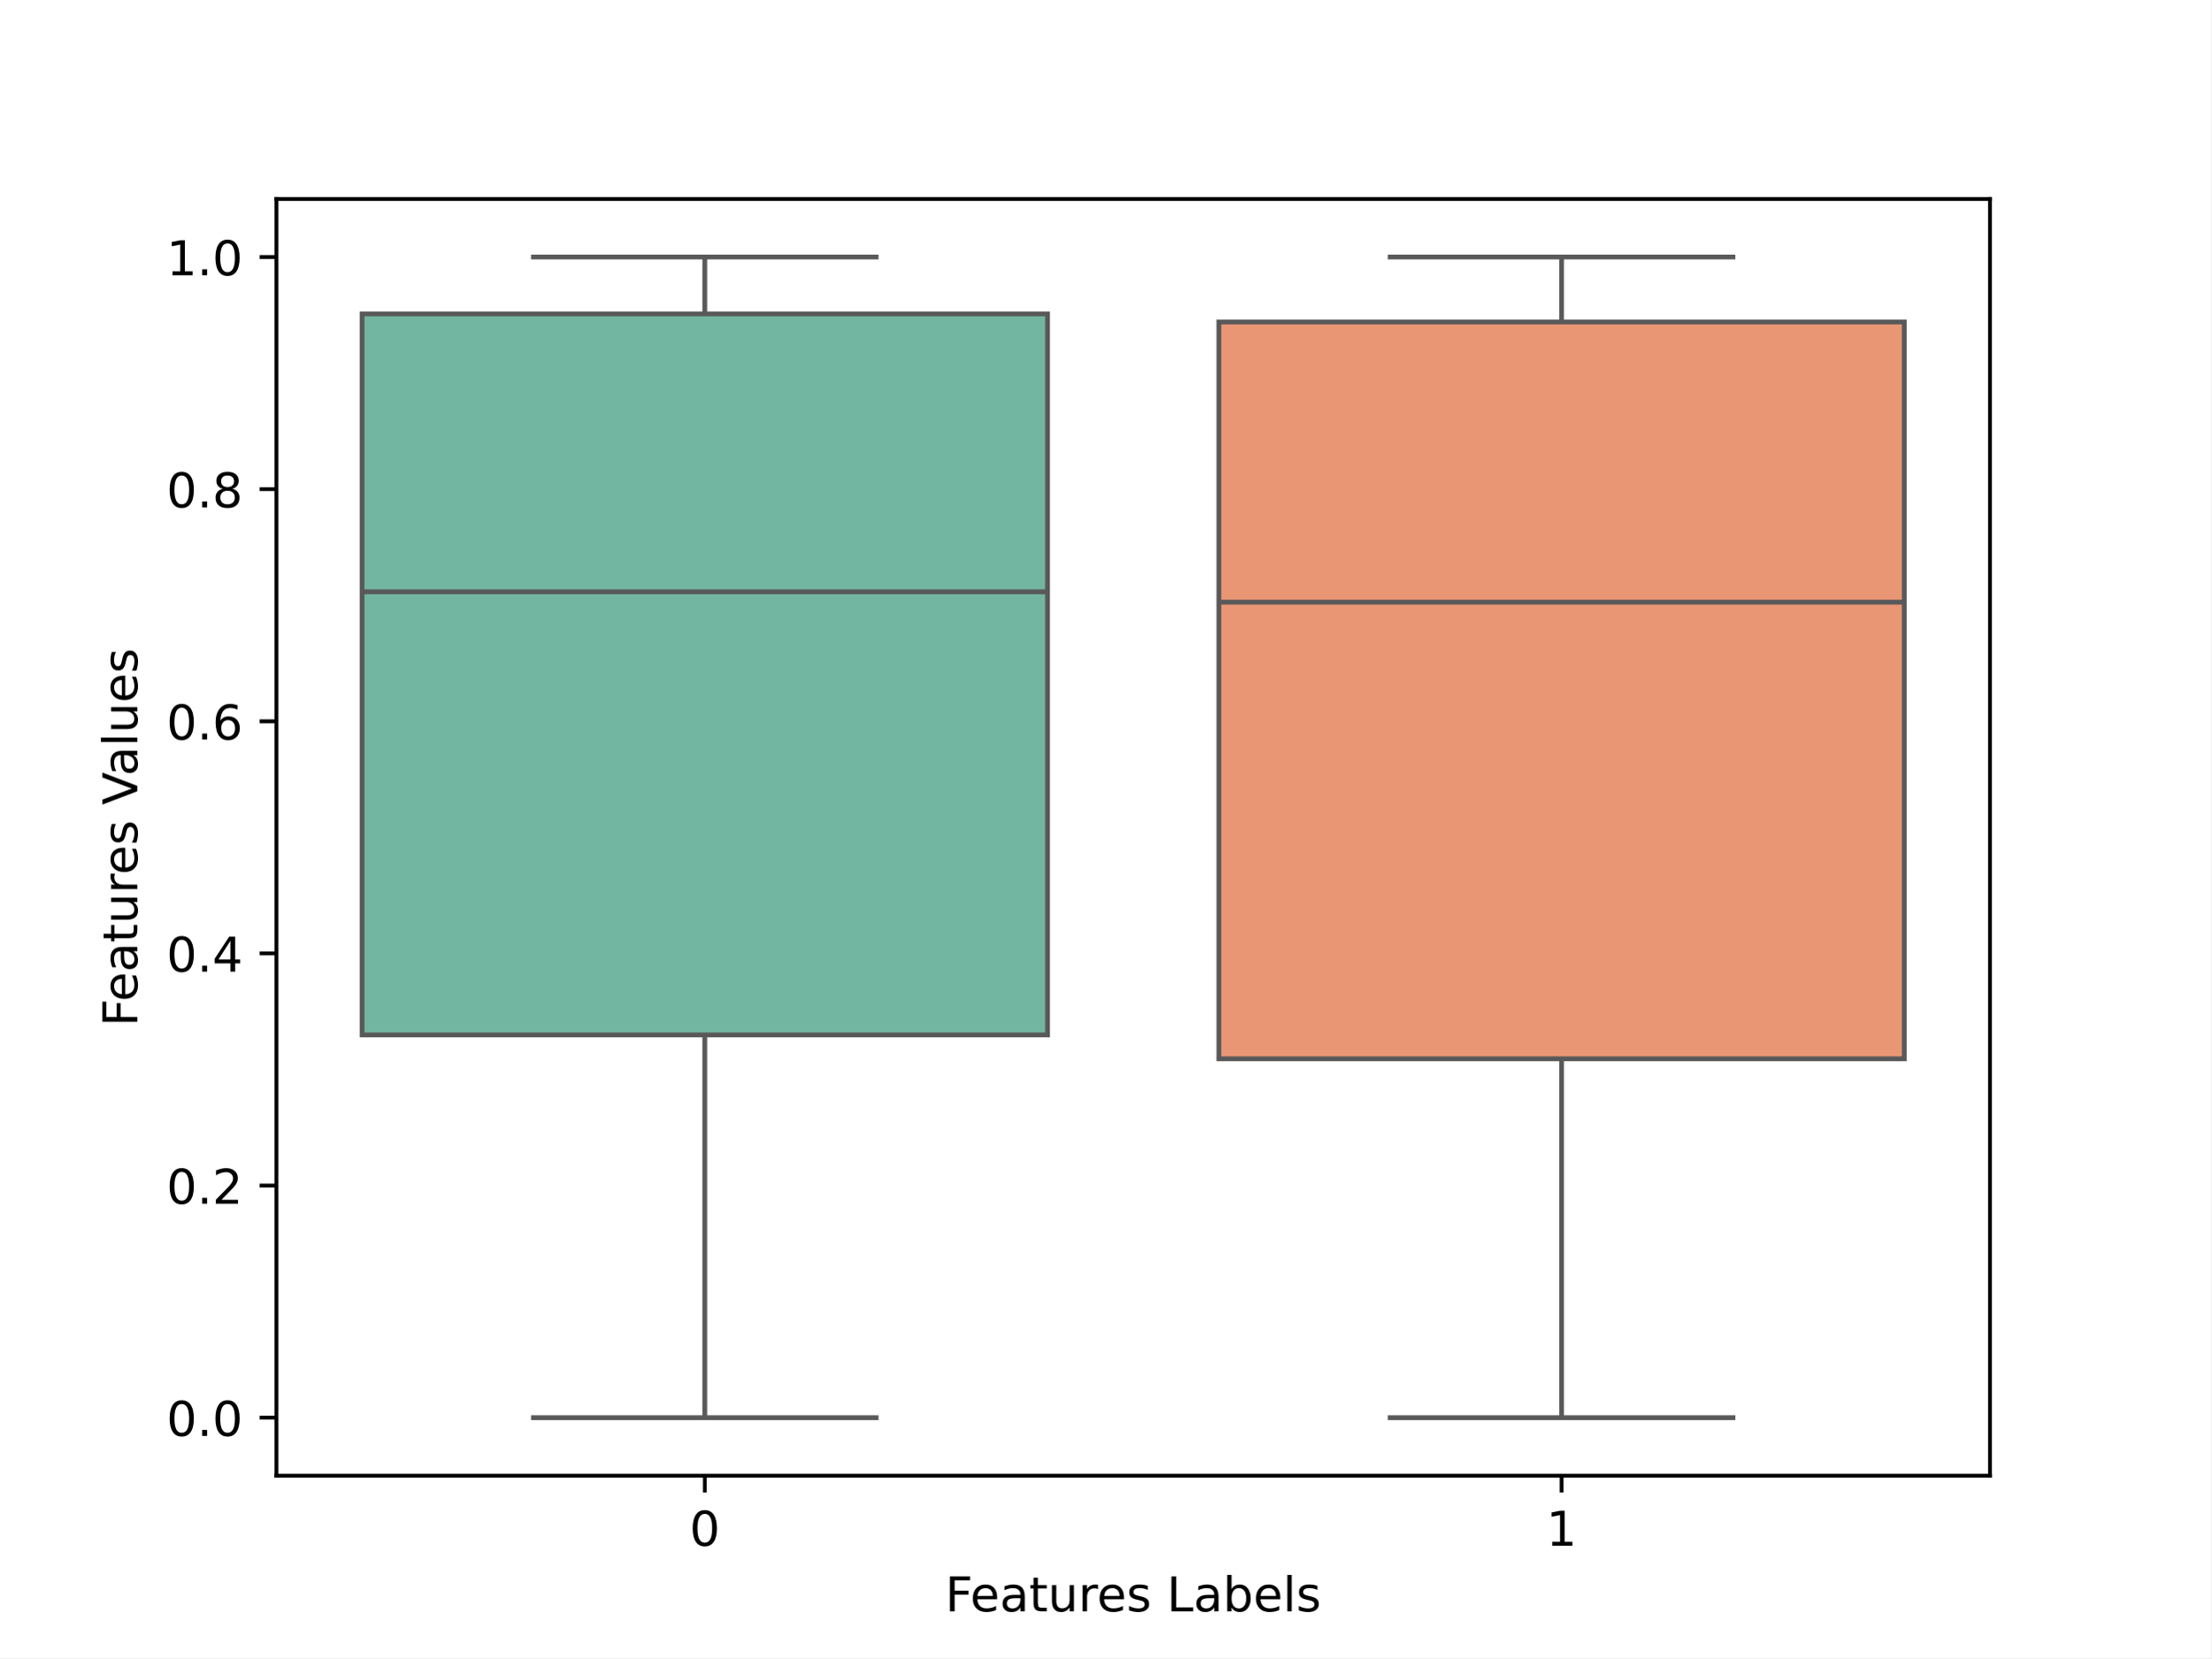
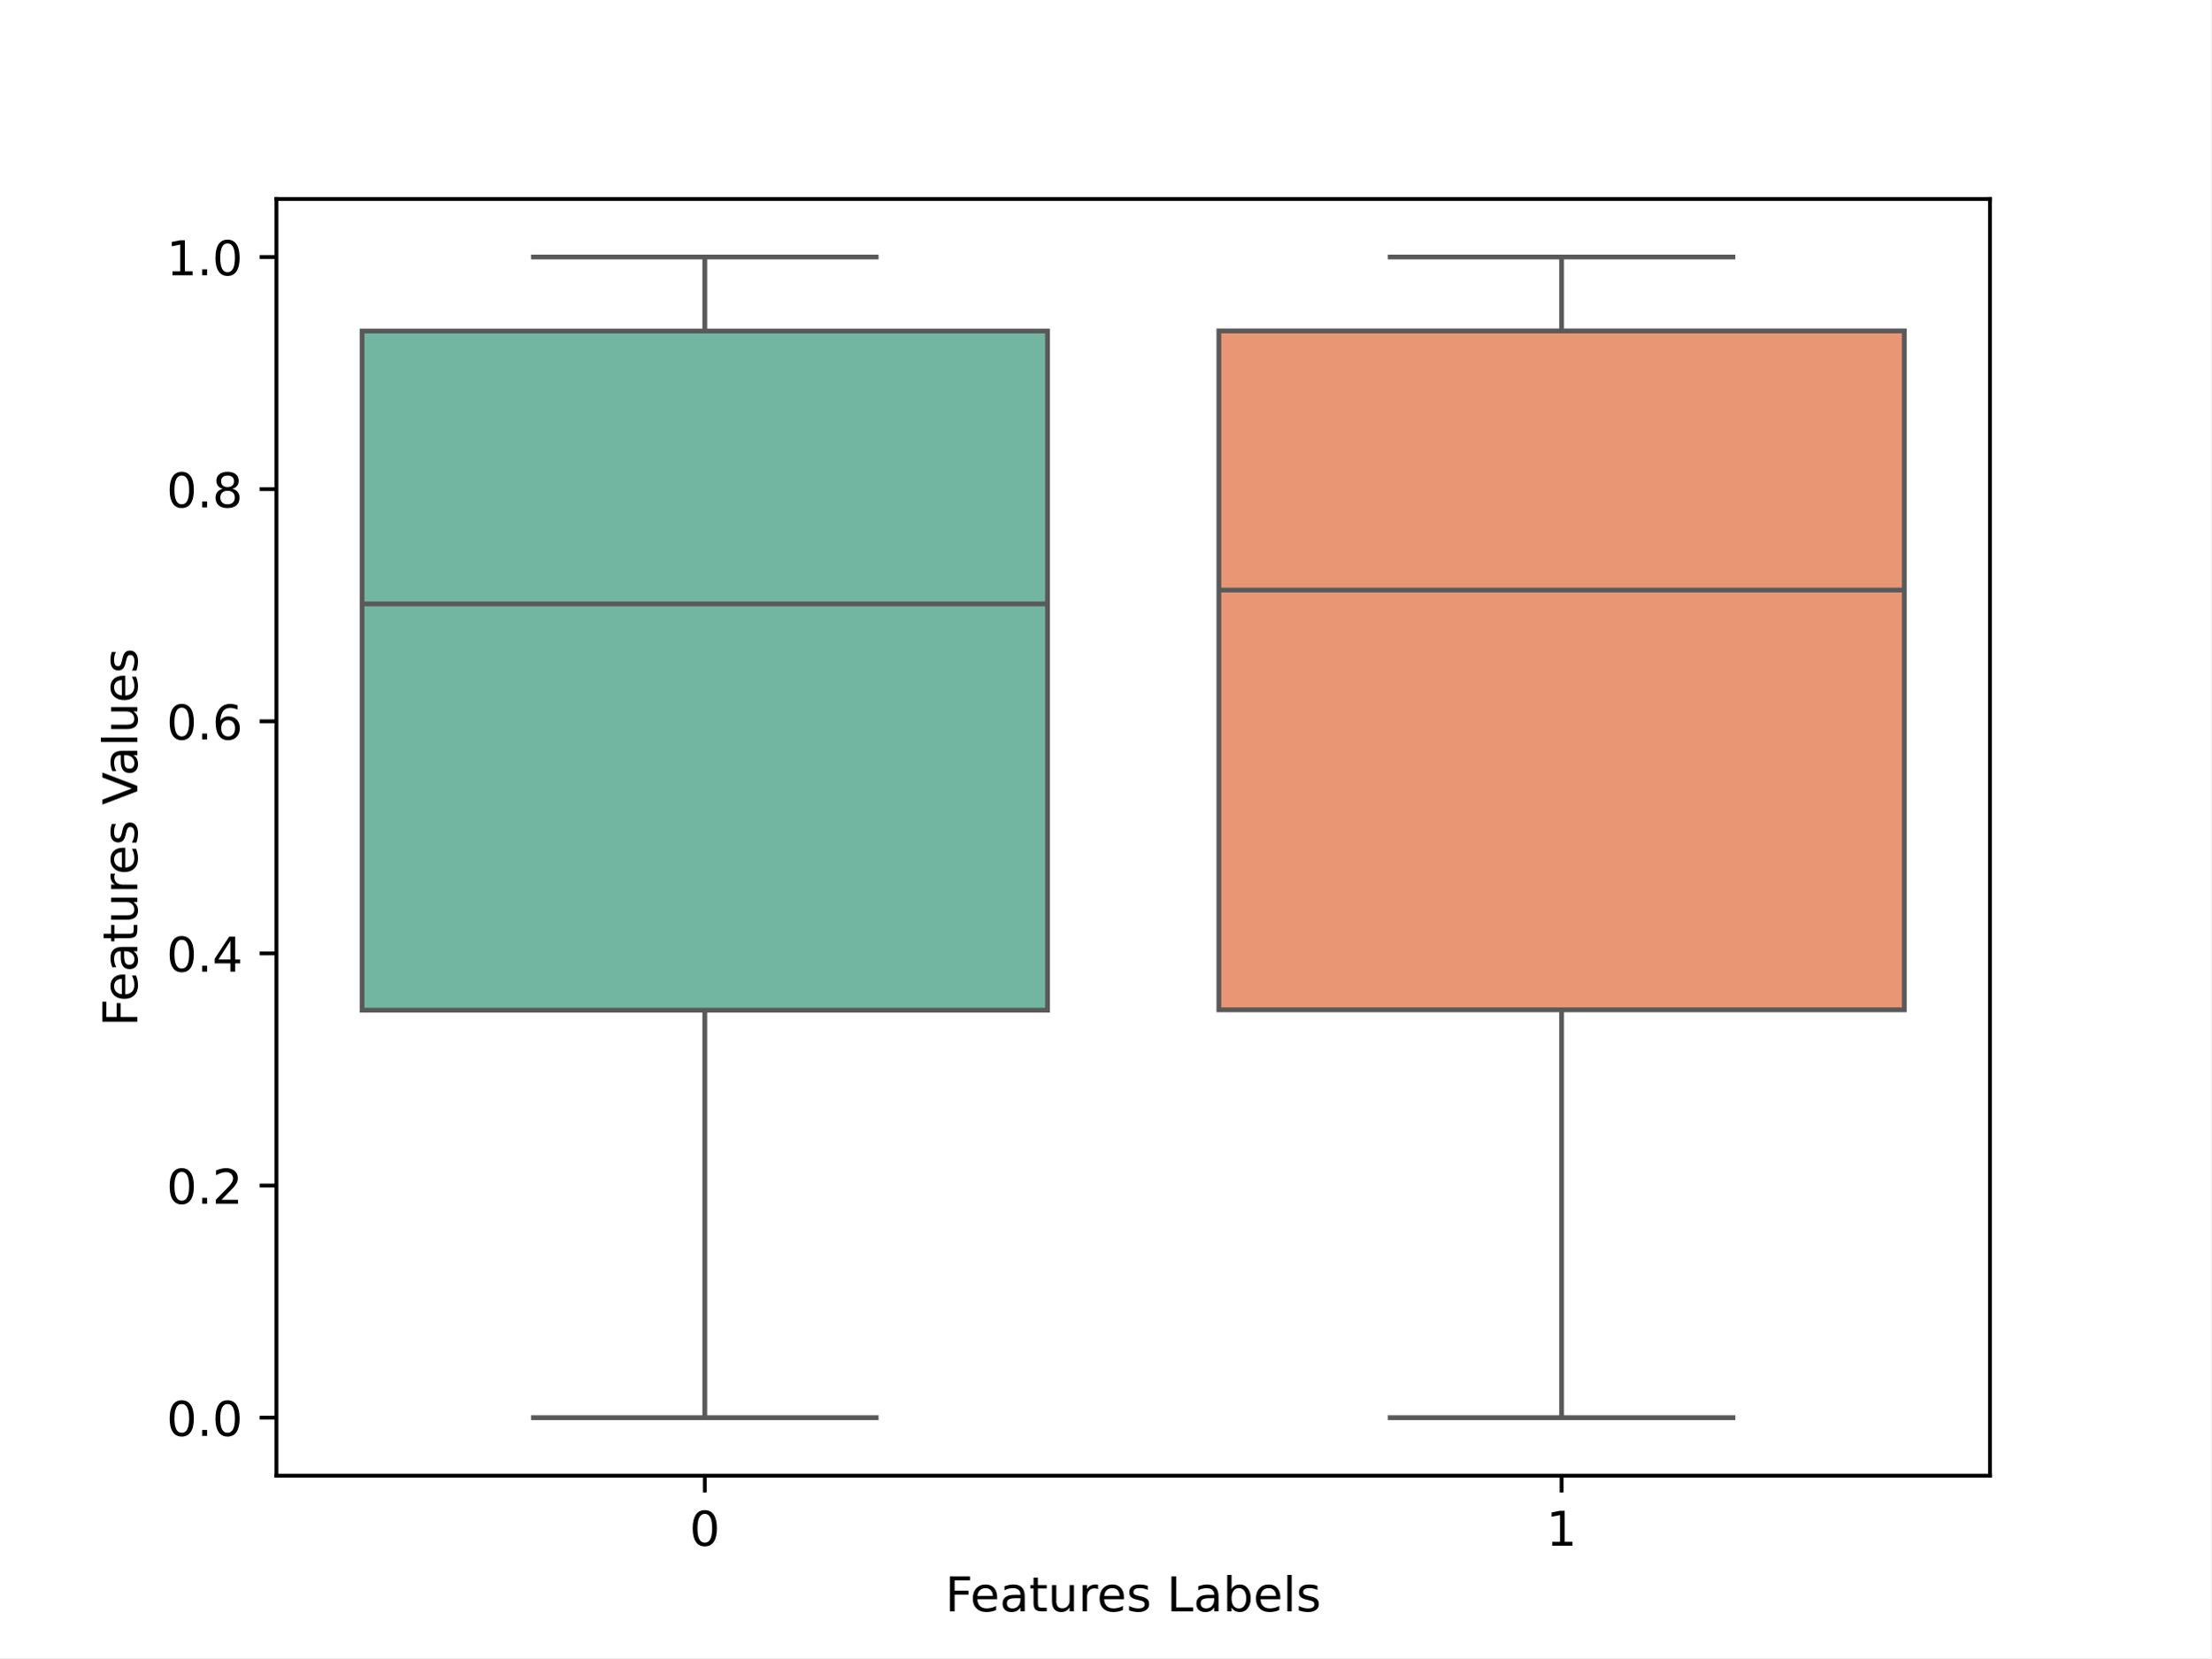
<svg xmlns="http://www.w3.org/2000/svg" xmlns:xlink="http://www.w3.org/1999/xlink" width="460.8pt" height="345.6pt" viewBox="0 0 460.8 345.6" version="1.1">
  <defs>
    <style type="text/css">*{stroke-linejoin: round; stroke-linecap: butt}</style>
  </defs>
  <g id="figure_1">
    <g id="patch_1">
      <path d="M 0 345.6  L 460.8 345.6  L 460.8 0  L 0 0  z " style="fill: #ffffff" />
    </g>
    <g id="axes_1">
      <g id="patch_2">
        <path d="M 57.6 307.584  L 414.72 307.584  L 414.72 41.472  L 57.6 41.472  z " style="fill: #ffffff" />
      </g>
      <g id="matplotlib.axis_1">
        <g id="xtick_1">
          <g id="line2d_1">
            <defs>
-               <path id="m00ea3e88bc" d="M 0 0  L 0 3.5  " style="stroke: #000000; stroke-width: 0.8" />
-             </defs>
-             <g>
-               <use xlink:href="#m00ea3e88bc" x="146.88" y="307.584" style="stroke: #000000; stroke-width: 0.8" />
+               <path id="m08b5318952" d="M 0 0  L 0 3.5  " style="stroke: #000000; stroke-width: 0.8" />
+             </defs>
+             <g>
+               <use xlink:href="#m08b5318952" x="146.88" y="307.584" style="stroke: #000000; stroke-width: 0.8" />
            </g>
          </g>
          <g id="text_1">
            <g transform="translate(143.6987 322.1824) scale(0.1 -0.1)">
              <defs>
                <path id="DejaVuSans-30" d="M 2034 4250  Q 1547 4250 1301 3770  Q 1056 3291 1056 2328  Q 1056 1369 1301 889  Q 1547 409 2034 409  Q 2525 409 2770 889  Q 3016 1369 3016 2328  Q 3016 3291 2770 3770  Q 2525 4250 2034 4250  z M 2034 4750  Q 2819 4750 3233 4129  Q 3647 3509 3647 2328  Q 3647 1150 3233 529  Q 2819 -91 2034 -91  Q 1250 -91 836 529  Q 422 1150 422 2328  Q 422 3509 836 4129  Q 1250 4750 2034 4750  z " transform="scale(0.015625)" />
              </defs>
              <use xlink:href="#DejaVuSans-30" />
            </g>
          </g>
        </g>
        <g id="xtick_2">
          <g id="line2d_2">
            <g>
-               <use xlink:href="#m00ea3e88bc" x="325.44" y="307.584" style="stroke: #000000; stroke-width: 0.8" />
+               <use xlink:href="#m08b5318952" x="325.44" y="307.584" style="stroke: #000000; stroke-width: 0.8" />
            </g>
          </g>
          <g id="text_2">
            <g transform="translate(322.2588 322.1824) scale(0.1 -0.1)">
              <defs>
                <path id="DejaVuSans-31" d="M 794 531  L 1825 531  L 1825 4091  L 703 3866  L 703 4441  L 1819 4666  L 2450 4666  L 2450 531  L 3481 531  L 3481 0  L 794 0  L 794 531  z " transform="scale(0.015625)" />
              </defs>
              <use xlink:href="#DejaVuSans-31" />
            </g>
          </g>
        </g>
        <g id="text_3">
          <g transform="translate(196.9819 335.8606) scale(0.1 -0.1)">
            <defs>
              <path id="DejaVuSans-46" d="M 628 4666  L 3309 4666  L 3309 4134  L 1259 4134  L 1259 2759  L 3109 2759  L 3109 2228  L 1259 2228  L 1259 0  L 628 0  L 628 4666  z " transform="scale(0.015625)" />
              <path id="DejaVuSans-65" d="M 3597 1894  L 3597 1613  L 953 1613  Q 991 1019 1311 708  Q 1631 397 2203 397  Q 2534 397 2845 478  Q 3156 559 3463 722  L 3463 178  Q 3153 47 2828 -22  Q 2503 -91 2169 -91  Q 1331 -91 842 396  Q 353 884 353 1716  Q 353 2575 817 3079  Q 1281 3584 2069 3584  Q 2775 3584 3186 3129  Q 3597 2675 3597 1894  z M 3022 2063  Q 3016 2534 2758 2815  Q 2500 3097 2075 3097  Q 1594 3097 1305 2825  Q 1016 2553 972 2059  L 3022 2063  z " transform="scale(0.015625)" />
              <path id="DejaVuSans-61" d="M 2194 1759  Q 1497 1759 1228 1600  Q 959 1441 959 1056  Q 959 750 1161 570  Q 1363 391 1709 391  Q 2188 391 2477 730  Q 2766 1069 2766 1631  L 2766 1759  L 2194 1759  z M 3341 1997  L 3341 0  L 2766 0  L 2766 531  Q 2569 213 2275 61  Q 1981 -91 1556 -91  Q 1019 -91 701 211  Q 384 513 384 1019  Q 384 1609 779 1909  Q 1175 2209 1959 2209  L 2766 2209  L 2766 2266  Q 2766 2663 2505 2880  Q 2244 3097 1772 3097  Q 1472 3097 1187 3025  Q 903 2953 641 2809  L 641 3341  Q 956 3463 1253 3523  Q 1550 3584 1831 3584  Q 2591 3584 2966 3190  Q 3341 2797 3341 1997  z " transform="scale(0.015625)" />
              <path id="DejaVuSans-74" d="M 1172 4494  L 1172 3500  L 2356 3500  L 2356 3053  L 1172 3053  L 1172 1153  Q 1172 725 1289 603  Q 1406 481 1766 481  L 2356 481  L 2356 0  L 1766 0  Q 1100 0 847 248  Q 594 497 594 1153  L 594 3053  L 172 3053  L 172 3500  L 594 3500  L 594 4494  L 1172 4494  z " transform="scale(0.015625)" />
              <path id="DejaVuSans-75" d="M 544 1381  L 544 3500  L 1119 3500  L 1119 1403  Q 1119 906 1312 657  Q 1506 409 1894 409  Q 2359 409 2629 706  Q 2900 1003 2900 1516  L 2900 3500  L 3475 3500  L 3475 0  L 2900 0  L 2900 538  Q 2691 219 2414 64  Q 2138 -91 1772 -91  Q 1169 -91 856 284  Q 544 659 544 1381  z M 1991 3584  L 1991 3584  z " transform="scale(0.015625)" />
              <path id="DejaVuSans-72" d="M 2631 2963  Q 2534 3019 2420 3045  Q 2306 3072 2169 3072  Q 1681 3072 1420 2755  Q 1159 2438 1159 1844  L 1159 0  L 581 0  L 581 3500  L 1159 3500  L 1159 2956  Q 1341 3275 1631 3429  Q 1922 3584 2338 3584  Q 2397 3584 2469 3576  Q 2541 3569 2628 3553  L 2631 2963  z " transform="scale(0.015625)" />
              <path id="DejaVuSans-73" d="M 2834 3397  L 2834 2853  Q 2591 2978 2328 3040  Q 2066 3103 1784 3103  Q 1356 3103 1142 2972  Q 928 2841 928 2578  Q 928 2378 1081 2264  Q 1234 2150 1697 2047  L 1894 2003  Q 2506 1872 2764 1633  Q 3022 1394 3022 966  Q 3022 478 2636 193  Q 2250 -91 1575 -91  Q 1294 -91 989 -36  Q 684 19 347 128  L 347 722  Q 666 556 975 473  Q 1284 391 1588 391  Q 1994 391 2212 530  Q 2431 669 2431 922  Q 2431 1156 2273 1281  Q 2116 1406 1581 1522  L 1381 1569  Q 847 1681 609 1914  Q 372 2147 372 2553  Q 372 3047 722 3315  Q 1072 3584 1716 3584  Q 2034 3584 2315 3537  Q 2597 3491 2834 3397  z " transform="scale(0.015625)" />
              <path id="DejaVuSans-20" transform="scale(0.015625)" />
              <path id="DejaVuSans-4c" d="M 628 4666  L 1259 4666  L 1259 531  L 3531 531  L 3531 0  L 628 0  L 628 4666  z " transform="scale(0.015625)" />
              <path id="DejaVuSans-62" d="M 3116 1747  Q 3116 2381 2855 2742  Q 2594 3103 2138 3103  Q 1681 3103 1420 2742  Q 1159 2381 1159 1747  Q 1159 1113 1420 752  Q 1681 391 2138 391  Q 2594 391 2855 752  Q 3116 1113 3116 1747  z M 1159 2969  Q 1341 3281 1617 3432  Q 1894 3584 2278 3584  Q 2916 3584 3314 3078  Q 3713 2572 3713 1747  Q 3713 922 3314 415  Q 2916 -91 2278 -91  Q 1894 -91 1617 61  Q 1341 213 1159 525  L 1159 0  L 581 0  L 581 4863  L 1159 4863  L 1159 2969  z " transform="scale(0.015625)" />
              <path id="DejaVuSans-6c" d="M 603 4863  L 1178 4863  L 1178 0  L 603 0  L 603 4863  z " transform="scale(0.015625)" />
            </defs>
            <use xlink:href="#DejaVuSans-46" />
            <use xlink:href="#DejaVuSans-65" x="52.02" />
            <use xlink:href="#DejaVuSans-61" x="113.543" />
            <use xlink:href="#DejaVuSans-74" x="174.822" />
            <use xlink:href="#DejaVuSans-75" x="214.031" />
            <use xlink:href="#DejaVuSans-72" x="277.41" />
            <use xlink:href="#DejaVuSans-65" x="316.273" />
            <use xlink:href="#DejaVuSans-73" x="377.797" />
            <use xlink:href="#DejaVuSans-20" x="429.896" />
            <use xlink:href="#DejaVuSans-4c" x="461.684" />
            <use xlink:href="#DejaVuSans-61" x="517.396" />
            <use xlink:href="#DejaVuSans-62" x="578.676" />
            <use xlink:href="#DejaVuSans-65" x="642.152" />
            <use xlink:href="#DejaVuSans-6c" x="703.676" />
            <use xlink:href="#DejaVuSans-73" x="731.459" />
          </g>
        </g>
      </g>
      <g id="matplotlib.axis_2">
        <g id="ytick_1">
          <g id="line2d_3">
            <defs>
-               <path id="ma7f6bff7fd" d="M 0 0  L -3.5 0  " style="stroke: #000000; stroke-width: 0.8" />
-             </defs>
-             <g>
-               <use xlink:href="#ma7f6bff7fd" x="57.6" y="295.488" style="stroke: #000000; stroke-width: 0.8" />
+               <path id="med53a41951" d="M 0 0  L -3.5 0  " style="stroke: #000000; stroke-width: 0.8" />
+             </defs>
+             <g>
+               <use xlink:href="#med53a41951" x="57.6" y="295.488" style="stroke: #000000; stroke-width: 0.8" />
            </g>
          </g>
          <g id="text_4">
            <g transform="translate(34.69687 299.2872) scale(0.1 -0.1)">
              <defs>
                <path id="DejaVuSans-2e" d="M 684 794  L 1344 794  L 1344 0  L 684 0  L 684 794  z " transform="scale(0.015625)" />
              </defs>
              <use xlink:href="#DejaVuSans-30" />
              <use xlink:href="#DejaVuSans-2e" x="63.623" />
              <use xlink:href="#DejaVuSans-30" x="95.41" />
            </g>
          </g>
        </g>
        <g id="ytick_2">
          <g id="line2d_4">
            <g>
-               <use xlink:href="#ma7f6bff7fd" x="57.6" y="247.104" style="stroke: #000000; stroke-width: 0.8" />
+               <use xlink:href="#med53a41951" x="57.6" y="247.104" style="stroke: #000000; stroke-width: 0.8" />
            </g>
          </g>
          <g id="text_5">
            <g transform="translate(34.69687 250.9032) scale(0.1 -0.1)">
              <defs>
                <path id="DejaVuSans-32" d="M 1228 531  L 3431 531  L 3431 0  L 469 0  L 469 531  Q 828 903 1448 1529  Q 2069 2156 2228 2338  Q 2531 2678 2651 2914  Q 2772 3150 2772 3378  Q 2772 3750 2511 3984  Q 2250 4219 1831 4219  Q 1534 4219 1204 4116  Q 875 4013 500 3803  L 500 4441  Q 881 4594 1212 4672  Q 1544 4750 1819 4750  Q 2544 4750 2975 4387  Q 3406 4025 3406 3419  Q 3406 3131 3298 2873  Q 3191 2616 2906 2266  Q 2828 2175 2409 1742  Q 1991 1309 1228 531  z " transform="scale(0.015625)" />
              </defs>
              <use xlink:href="#DejaVuSans-30" />
              <use xlink:href="#DejaVuSans-2e" x="63.623" />
              <use xlink:href="#DejaVuSans-32" x="95.41" />
            </g>
          </g>
        </g>
        <g id="ytick_3">
          <g id="line2d_5">
            <g>
-               <use xlink:href="#ma7f6bff7fd" x="57.6" y="198.72" style="stroke: #000000; stroke-width: 0.8" />
+               <use xlink:href="#med53a41951" x="57.6" y="198.72" style="stroke: #000000; stroke-width: 0.8" />
            </g>
          </g>
          <g id="text_6">
            <g transform="translate(34.69687 202.5192) scale(0.1 -0.1)">
              <defs>
                <path id="DejaVuSans-34" d="M 2419 4116  L 825 1625  L 2419 1625  L 2419 4116  z M 2253 4666  L 3047 4666  L 3047 1625  L 3713 1625  L 3713 1100  L 3047 1100  L 3047 0  L 2419 0  L 2419 1100  L 313 1100  L 313 1709  L 2253 4666  z " transform="scale(0.015625)" />
              </defs>
              <use xlink:href="#DejaVuSans-30" />
              <use xlink:href="#DejaVuSans-2e" x="63.623" />
              <use xlink:href="#DejaVuSans-34" x="95.41" />
            </g>
          </g>
        </g>
        <g id="ytick_4">
          <g id="line2d_6">
            <g>
-               <use xlink:href="#ma7f6bff7fd" x="57.6" y="150.336" style="stroke: #000000; stroke-width: 0.8" />
+               <use xlink:href="#med53a41951" x="57.6" y="150.336" style="stroke: #000000; stroke-width: 0.8" />
            </g>
          </g>
          <g id="text_7">
            <g transform="translate(34.69687 154.1352) scale(0.1 -0.1)">
              <defs>
                <path id="DejaVuSans-36" d="M 2113 2584  Q 1688 2584 1439 2293  Q 1191 2003 1191 1497  Q 1191 994 1439 701  Q 1688 409 2113 409  Q 2538 409 2786 701  Q 3034 994 3034 1497  Q 3034 2003 2786 2293  Q 2538 2584 2113 2584  z M 3366 4563  L 3366 3988  Q 3128 4100 2886 4159  Q 2644 4219 2406 4219  Q 1781 4219 1451 3797  Q 1122 3375 1075 2522  Q 1259 2794 1537 2939  Q 1816 3084 2150 3084  Q 2853 3084 3261 2657  Q 3669 2231 3669 1497  Q 3669 778 3244 343  Q 2819 -91 2113 -91  Q 1303 -91 875 529  Q 447 1150 447 2328  Q 447 3434 972 4092  Q 1497 4750 2381 4750  Q 2619 4750 2861 4703  Q 3103 4656 3366 4563  z " transform="scale(0.015625)" />
              </defs>
              <use xlink:href="#DejaVuSans-30" />
              <use xlink:href="#DejaVuSans-2e" x="63.623" />
              <use xlink:href="#DejaVuSans-36" x="95.41" />
            </g>
          </g>
        </g>
        <g id="ytick_5">
          <g id="line2d_7">
            <g>
-               <use xlink:href="#ma7f6bff7fd" x="57.6" y="101.952" style="stroke: #000000; stroke-width: 0.8" />
+               <use xlink:href="#med53a41951" x="57.6" y="101.952" style="stroke: #000000; stroke-width: 0.8" />
            </g>
          </g>
          <g id="text_8">
            <g transform="translate(34.69687 105.7512) scale(0.1 -0.1)">
              <defs>
                <path id="DejaVuSans-38" d="M 2034 2216  Q 1584 2216 1326 1975  Q 1069 1734 1069 1313  Q 1069 891 1326 650  Q 1584 409 2034 409  Q 2484 409 2743 651  Q 3003 894 3003 1313  Q 3003 1734 2745 1975  Q 2488 2216 2034 2216  z M 1403 2484  Q 997 2584 770 2862  Q 544 3141 544 3541  Q 544 4100 942 4425  Q 1341 4750 2034 4750  Q 2731 4750 3128 4425  Q 3525 4100 3525 3541  Q 3525 3141 3298 2862  Q 3072 2584 2669 2484  Q 3125 2378 3379 2068  Q 3634 1759 3634 1313  Q 3634 634 3220 271  Q 2806 -91 2034 -91  Q 1263 -91 848 271  Q 434 634 434 1313  Q 434 1759 690 2068  Q 947 2378 1403 2484  z M 1172 3481  Q 1172 3119 1398 2916  Q 1625 2713 2034 2713  Q 2441 2713 2670 2916  Q 2900 3119 2900 3481  Q 2900 3844 2670 4047  Q 2441 4250 2034 4250  Q 1625 4250 1398 4047  Q 1172 3844 1172 3481  z " transform="scale(0.015625)" />
              </defs>
              <use xlink:href="#DejaVuSans-30" />
              <use xlink:href="#DejaVuSans-2e" x="63.623" />
              <use xlink:href="#DejaVuSans-38" x="95.41" />
            </g>
          </g>
        </g>
        <g id="ytick_6">
          <g id="line2d_8">
            <g>
-               <use xlink:href="#ma7f6bff7fd" x="57.6" y="53.568" style="stroke: #000000; stroke-width: 0.8" />
+               <use xlink:href="#med53a41951" x="57.6" y="53.568" style="stroke: #000000; stroke-width: 0.8" />
            </g>
          </g>
          <g id="text_9">
            <g transform="translate(34.69687 57.36722) scale(0.1 -0.1)">
              <use xlink:href="#DejaVuSans-31" />
              <use xlink:href="#DejaVuSans-2e" x="63.623" />
              <use xlink:href="#DejaVuSans-30" x="95.41" />
            </g>
          </g>
        </g>
        <g id="text_10">
          <g transform="translate(28.61719 213.9475) rotate(-90) scale(0.1 -0.1)">
            <defs>
              <path id="DejaVuSans-56" d="M 1831 0  L 50 4666  L 709 4666  L 2188 738  L 3669 4666  L 4325 4666  L 2547 0  L 1831 0  z " transform="scale(0.015625)" />
            </defs>
            <use xlink:href="#DejaVuSans-46" />
            <use xlink:href="#DejaVuSans-65" x="52.02" />
            <use xlink:href="#DejaVuSans-61" x="113.543" />
            <use xlink:href="#DejaVuSans-74" x="174.822" />
            <use xlink:href="#DejaVuSans-75" x="214.031" />
            <use xlink:href="#DejaVuSans-72" x="277.41" />
            <use xlink:href="#DejaVuSans-65" x="316.273" />
            <use xlink:href="#DejaVuSans-73" x="377.797" />
            <use xlink:href="#DejaVuSans-20" x="429.896" />
            <use xlink:href="#DejaVuSans-56" x="461.684" />
            <use xlink:href="#DejaVuSans-61" x="522.342" />
            <use xlink:href="#DejaVuSans-6c" x="583.621" />
            <use xlink:href="#DejaVuSans-75" x="611.404" />
            <use xlink:href="#DejaVuSans-65" x="674.783" />
            <use xlink:href="#DejaVuSans-73" x="736.307" />
          </g>
        </g>
      </g>
      <g id="patch_3">
-         <path d="M 75.456 215.701  L 218.304 215.701  L 218.304 65.425  L 75.456 65.425  L 75.456 215.701  z " clip-path="url(#pb5e5930135)" style="fill: #72b6a1; stroke: #595959; stroke-linejoin: miter" />
+         <path d="M 75.456 210.546  L 218.304 210.546  L 218.304 68.997  L 75.456 68.997  L 75.456 210.546  z " clip-path="url(#p8c3e64d77b)" style="fill: #72b6a1; stroke: #595959; stroke-linejoin: miter" />
      </g>
      <g id="line2d_9">
-         <path d="M 146.88 215.701  L 146.88 295.488  " clip-path="url(#pb5e5930135)" style="fill: none; stroke: #595959" />
+         <path d="M 146.88 210.546  L 146.88 295.488  " clip-path="url(#p8c3e64d77b)" style="fill: none; stroke: #595959" />
      </g>
      <g id="line2d_10">
-         <path d="M 146.88 65.425  L 146.88 53.568  " clip-path="url(#pb5e5930135)" style="fill: none; stroke: #595959" />
+         <path d="M 146.88 68.997  L 146.88 53.568  " clip-path="url(#p8c3e64d77b)" style="fill: none; stroke: #595959" />
      </g>
      <g id="line2d_11">
-         <path d="M 111.168 295.488  L 182.592 295.488  " clip-path="url(#pb5e5930135)" style="fill: none; stroke: #595959; stroke-linecap: square" />
+         <path d="M 111.168 295.488  L 182.592 295.488  " clip-path="url(#p8c3e64d77b)" style="fill: none; stroke: #595959; stroke-linecap: square" />
      </g>
      <g id="line2d_12">
-         <path d="M 111.168 53.568  L 182.592 53.568  " clip-path="url(#pb5e5930135)" style="fill: none; stroke: #595959; stroke-linecap: square" />
+         <path d="M 111.168 53.568  L 182.592 53.568  " clip-path="url(#p8c3e64d77b)" style="fill: none; stroke: #595959; stroke-linecap: square" />
      </g>
      <g id="line2d_13" />
      <g id="patch_4">
-         <path d="M 254.016 220.681  L 396.864 220.681  L 396.864 67.105  L 254.016 67.105  L 254.016 220.681  z " clip-path="url(#pb5e5930135)" style="fill: #e99675; stroke: #595959; stroke-linejoin: miter" />
+         <path d="M 254.016 210.475  L 396.864 210.475  L 396.864 68.97  L 254.016 68.97  L 254.016 210.475  z " clip-path="url(#p8c3e64d77b)" style="fill: #e99675; stroke: #595959; stroke-linejoin: miter" />
      </g>
      <g id="line2d_14">
-         <path d="M 325.44 220.681  L 325.44 295.488  " clip-path="url(#pb5e5930135)" style="fill: none; stroke: #595959" />
+         <path d="M 325.44 210.475  L 325.44 295.488  " clip-path="url(#p8c3e64d77b)" style="fill: none; stroke: #595959" />
      </g>
      <g id="line2d_15">
-         <path d="M 325.44 67.105  L 325.44 53.568  " clip-path="url(#pb5e5930135)" style="fill: none; stroke: #595959" />
+         <path d="M 325.44 68.97  L 325.44 53.568  " clip-path="url(#p8c3e64d77b)" style="fill: none; stroke: #595959" />
      </g>
      <g id="line2d_16">
-         <path d="M 289.728 295.488  L 361.152 295.488  " clip-path="url(#pb5e5930135)" style="fill: none; stroke: #595959; stroke-linecap: square" />
+         <path d="M 289.728 295.488  L 361.152 295.488  " clip-path="url(#p8c3e64d77b)" style="fill: none; stroke: #595959; stroke-linecap: square" />
      </g>
      <g id="line2d_17">
-         <path d="M 289.728 53.568  L 361.152 53.568  " clip-path="url(#pb5e5930135)" style="fill: none; stroke: #595959; stroke-linecap: square" />
+         <path d="M 289.728 53.568  L 361.152 53.568  " clip-path="url(#p8c3e64d77b)" style="fill: none; stroke: #595959; stroke-linecap: square" />
      </g>
      <g id="line2d_18" />
      <g id="line2d_19">
-         <path d="M 75.456 123.348  L 218.304 123.348  " clip-path="url(#pb5e5930135)" style="fill: none; stroke: #595959" />
+         <path d="M 75.456 125.876  L 218.304 125.876  " clip-path="url(#p8c3e64d77b)" style="fill: none; stroke: #595959" />
      </g>
      <g id="line2d_20">
-         <path d="M 254.016 125.51  L 396.864 125.51  " clip-path="url(#pb5e5930135)" style="fill: none; stroke: #595959" />
+         <path d="M 254.016 122.986  L 396.864 122.986  " clip-path="url(#p8c3e64d77b)" style="fill: none; stroke: #595959" />
      </g>
      <g id="patch_5">
        <path d="M 57.6 307.584  L 57.6 41.472  " style="fill: none; stroke: #000000; stroke-width: 0.8; stroke-linejoin: miter; stroke-linecap: square" />
      </g>
      <g id="patch_6">
        <path d="M 414.72 307.584  L 414.72 41.472  " style="fill: none; stroke: #000000; stroke-width: 0.8; stroke-linejoin: miter; stroke-linecap: square" />
      </g>
      <g id="patch_7">
        <path d="M 57.6 307.584  L 414.72 307.584  " style="fill: none; stroke: #000000; stroke-width: 0.8; stroke-linejoin: miter; stroke-linecap: square" />
      </g>
      <g id="patch_8">
        <path d="M 57.6 41.472  L 414.72 41.472  " style="fill: none; stroke: #000000; stroke-width: 0.8; stroke-linejoin: miter; stroke-linecap: square" />
      </g>
    </g>
  </g>
  <defs>
-     <clipPath id="pb5e5930135">
+     <clipPath id="p8c3e64d77b">
      <rect x="57.6" y="41.472" width="357.12" height="266.112" />
    </clipPath>
  </defs>
</svg>
